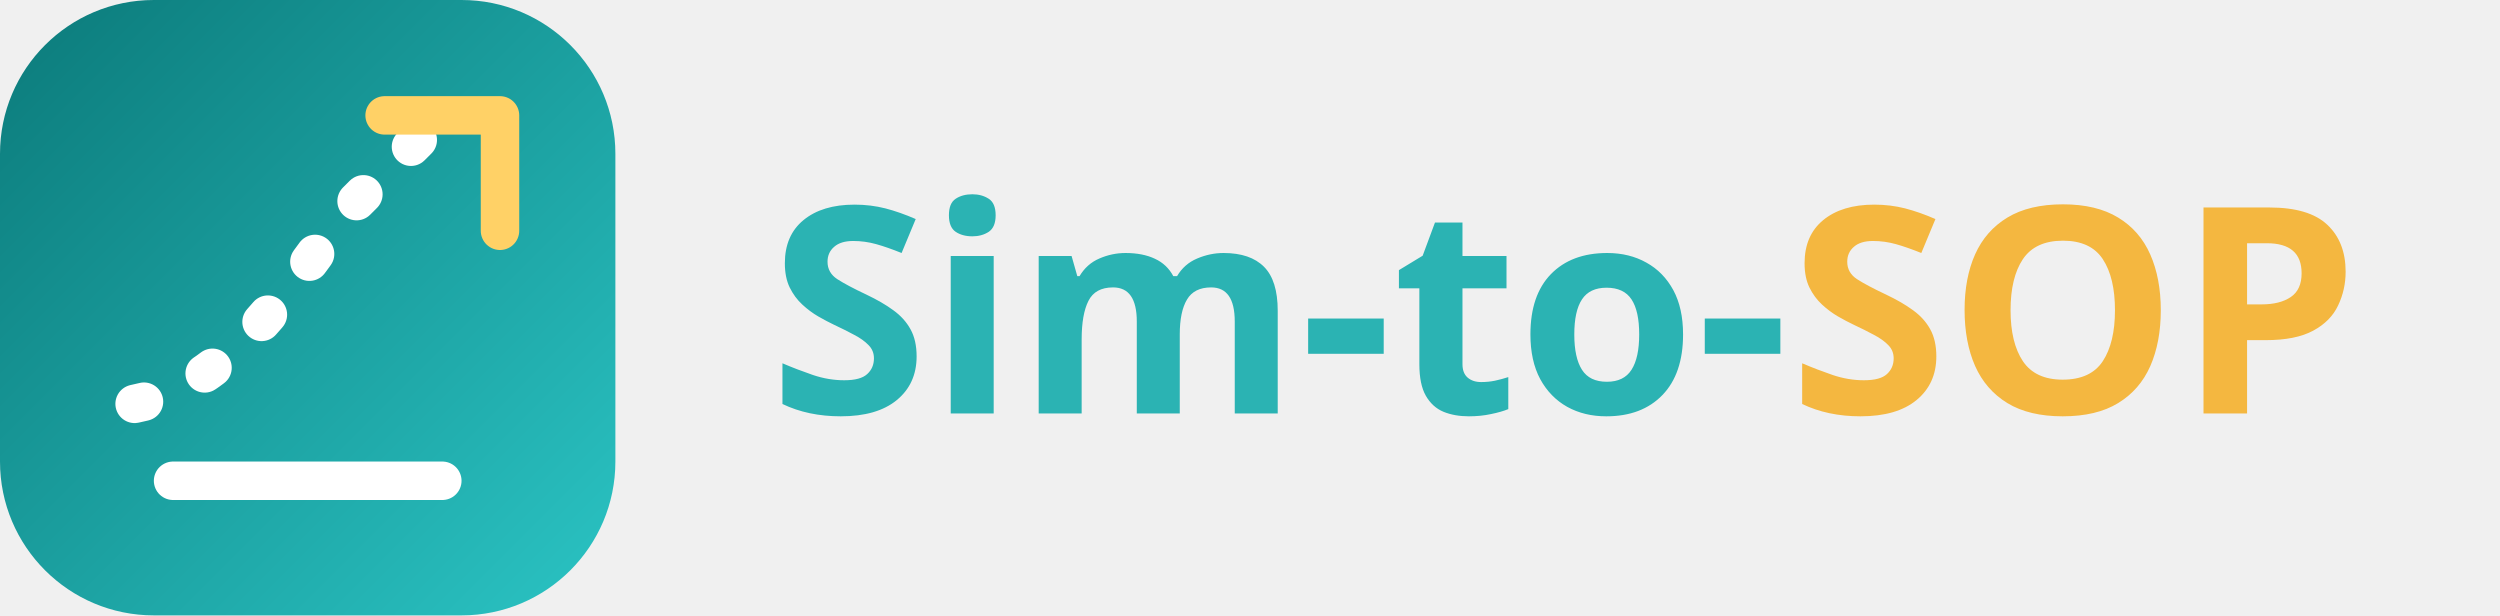
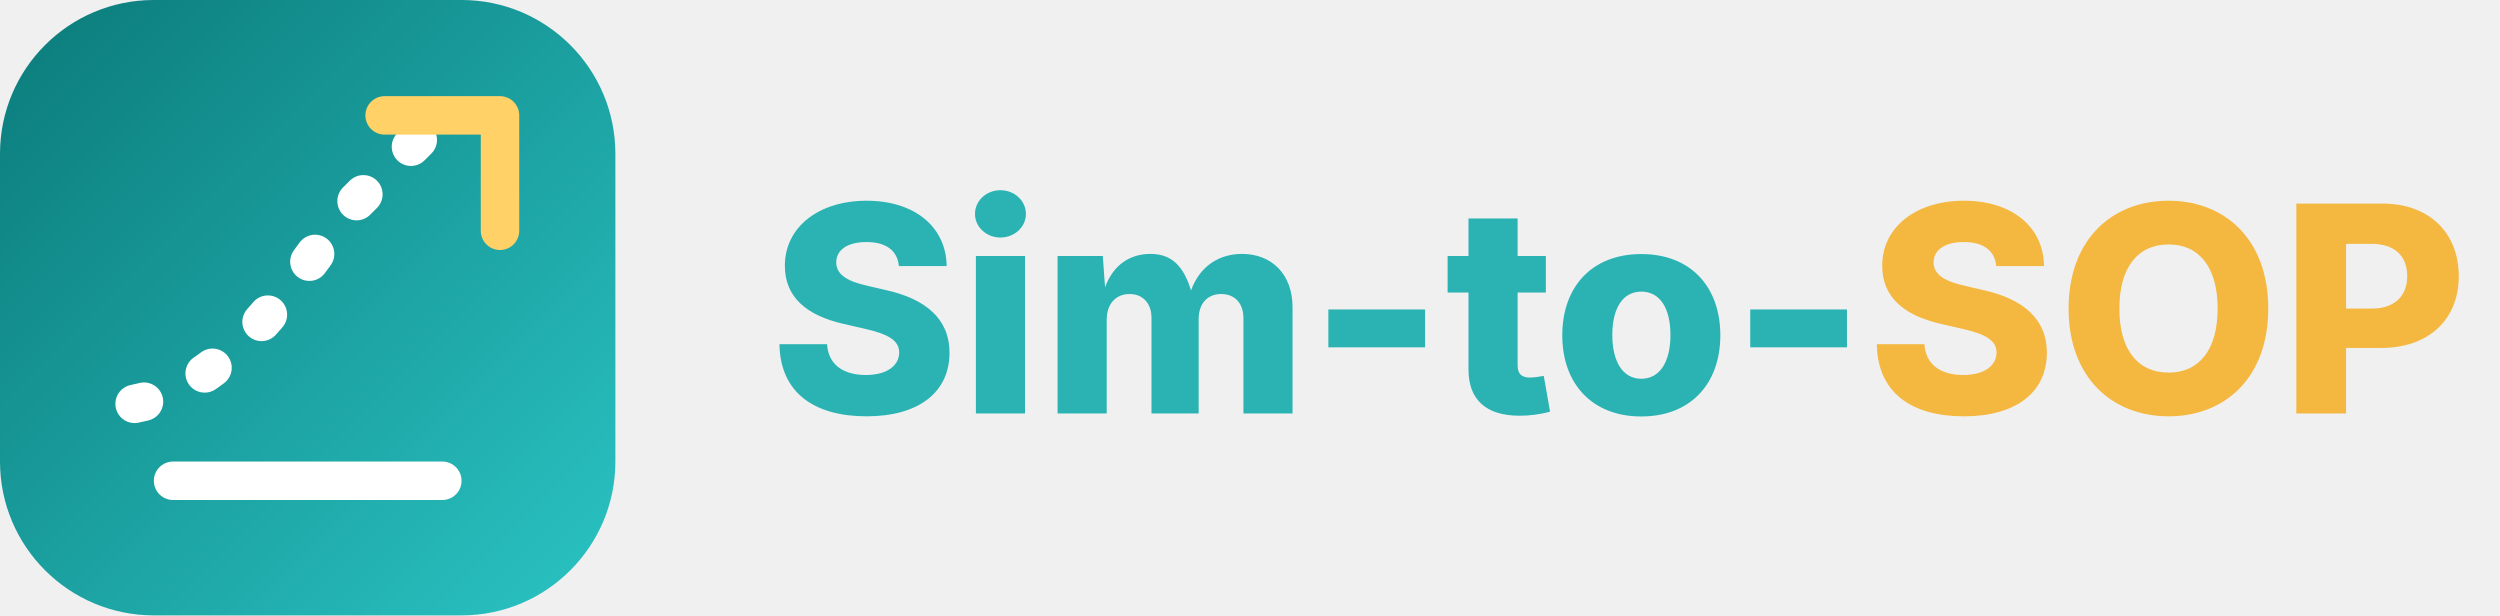
<svg xmlns="http://www.w3.org/2000/svg" viewBox="0 0 260 64">
  <defs>
    <linearGradient id="g" x1="0" y1="0" x2="1" y2="1">
      <stop offset="0" stop-color="#0B7A7A" />
      <stop offset="1" stop-color="#2BC4C4" />
    </linearGradient>
  </defs>
  <rect width="64" height="64" rx="16" fill="url(#g)" />
  <path d="M14 42 C24 40 30 30 36 22 L44 14" fill="none" stroke="#fff" stroke-width="4" stroke-linecap="round" stroke-dasharray="1 7" />
  <path d="M40 12 L52 12 L52 24" fill="none" stroke="#FFD166" stroke-width="4" stroke-linecap="round" stroke-linejoin="round" />
  <path d="M18 50 H46" stroke="#fff" stroke-width="4" stroke-linecap="round" />
-   <text x="80" y="43" font-family="Space Grotesk, Segoe UI, sans-serif" font-size="30" font-weight="800" fill="#2BB3B3">Sim-to-<tspan fill="#F4B740">SOP</tspan>
+   <text x="80" y="43" font-family="Plus Jakarta Sans, Inter, Segoe UI, sans-serif" font-size="30" font-weight="800" fill="#2BB3B3">Sim-to-<tspan fill="#F4B740">SOP</tspan>
  </text>
</svg>
